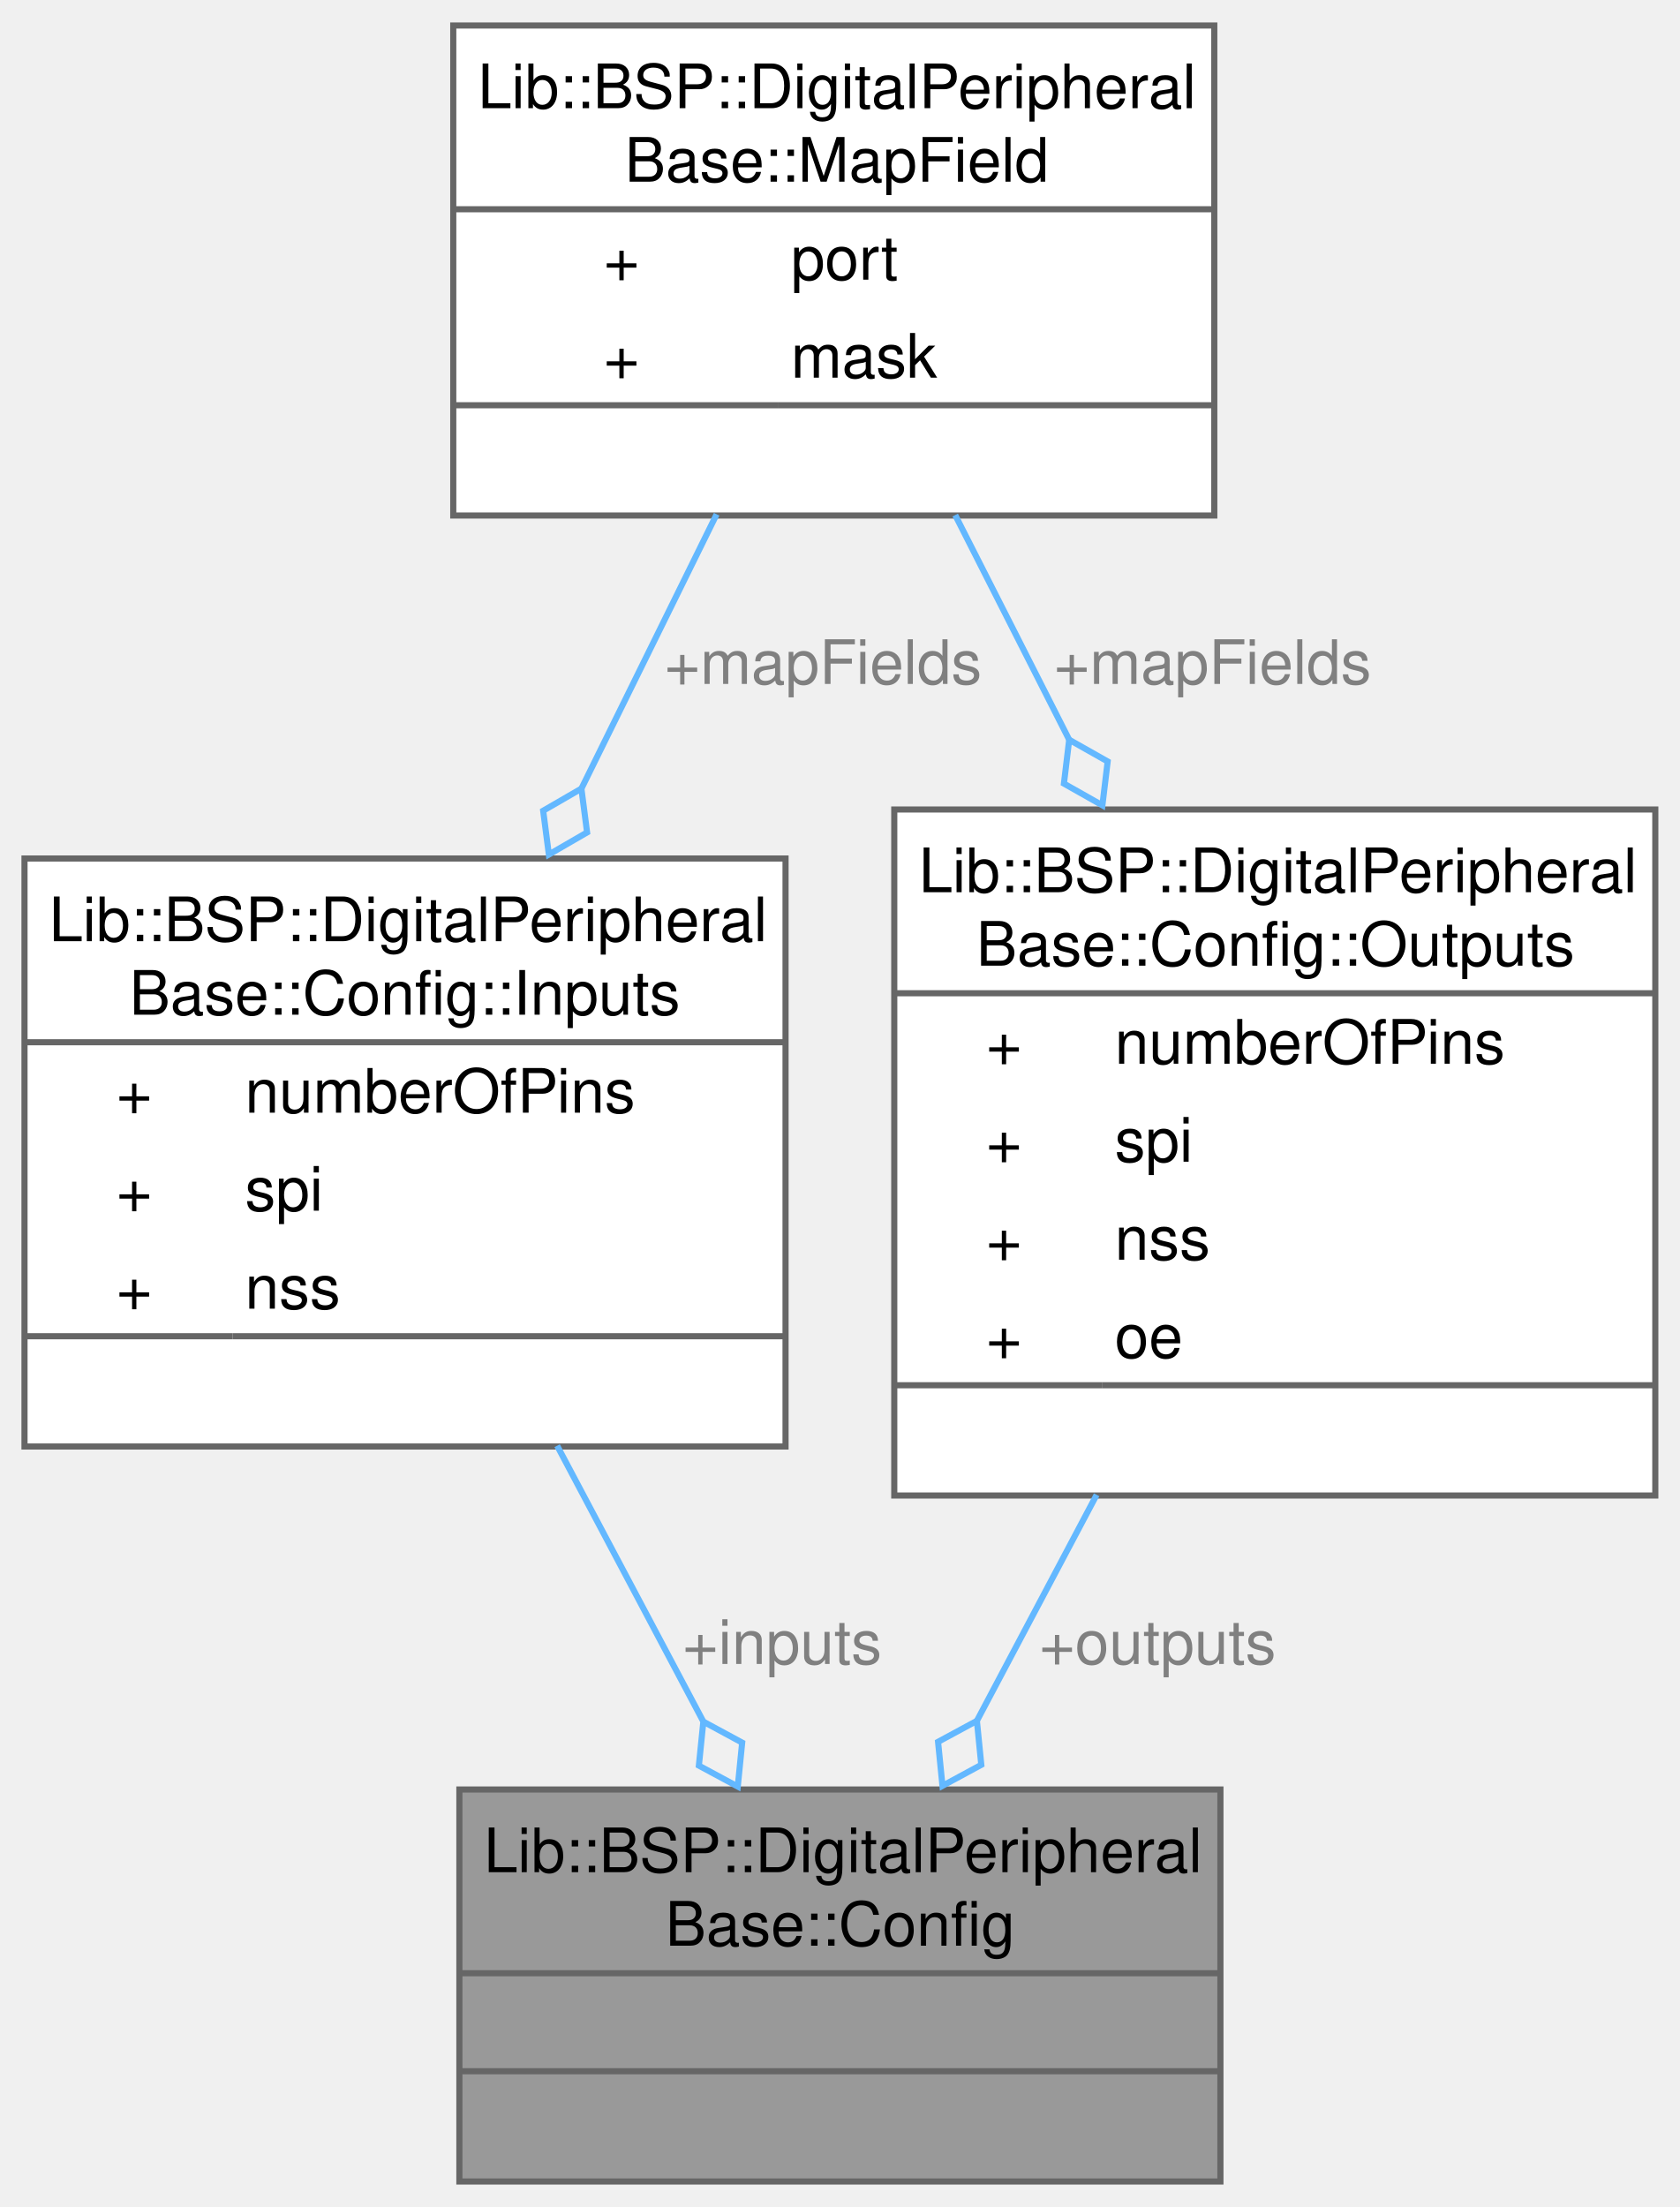
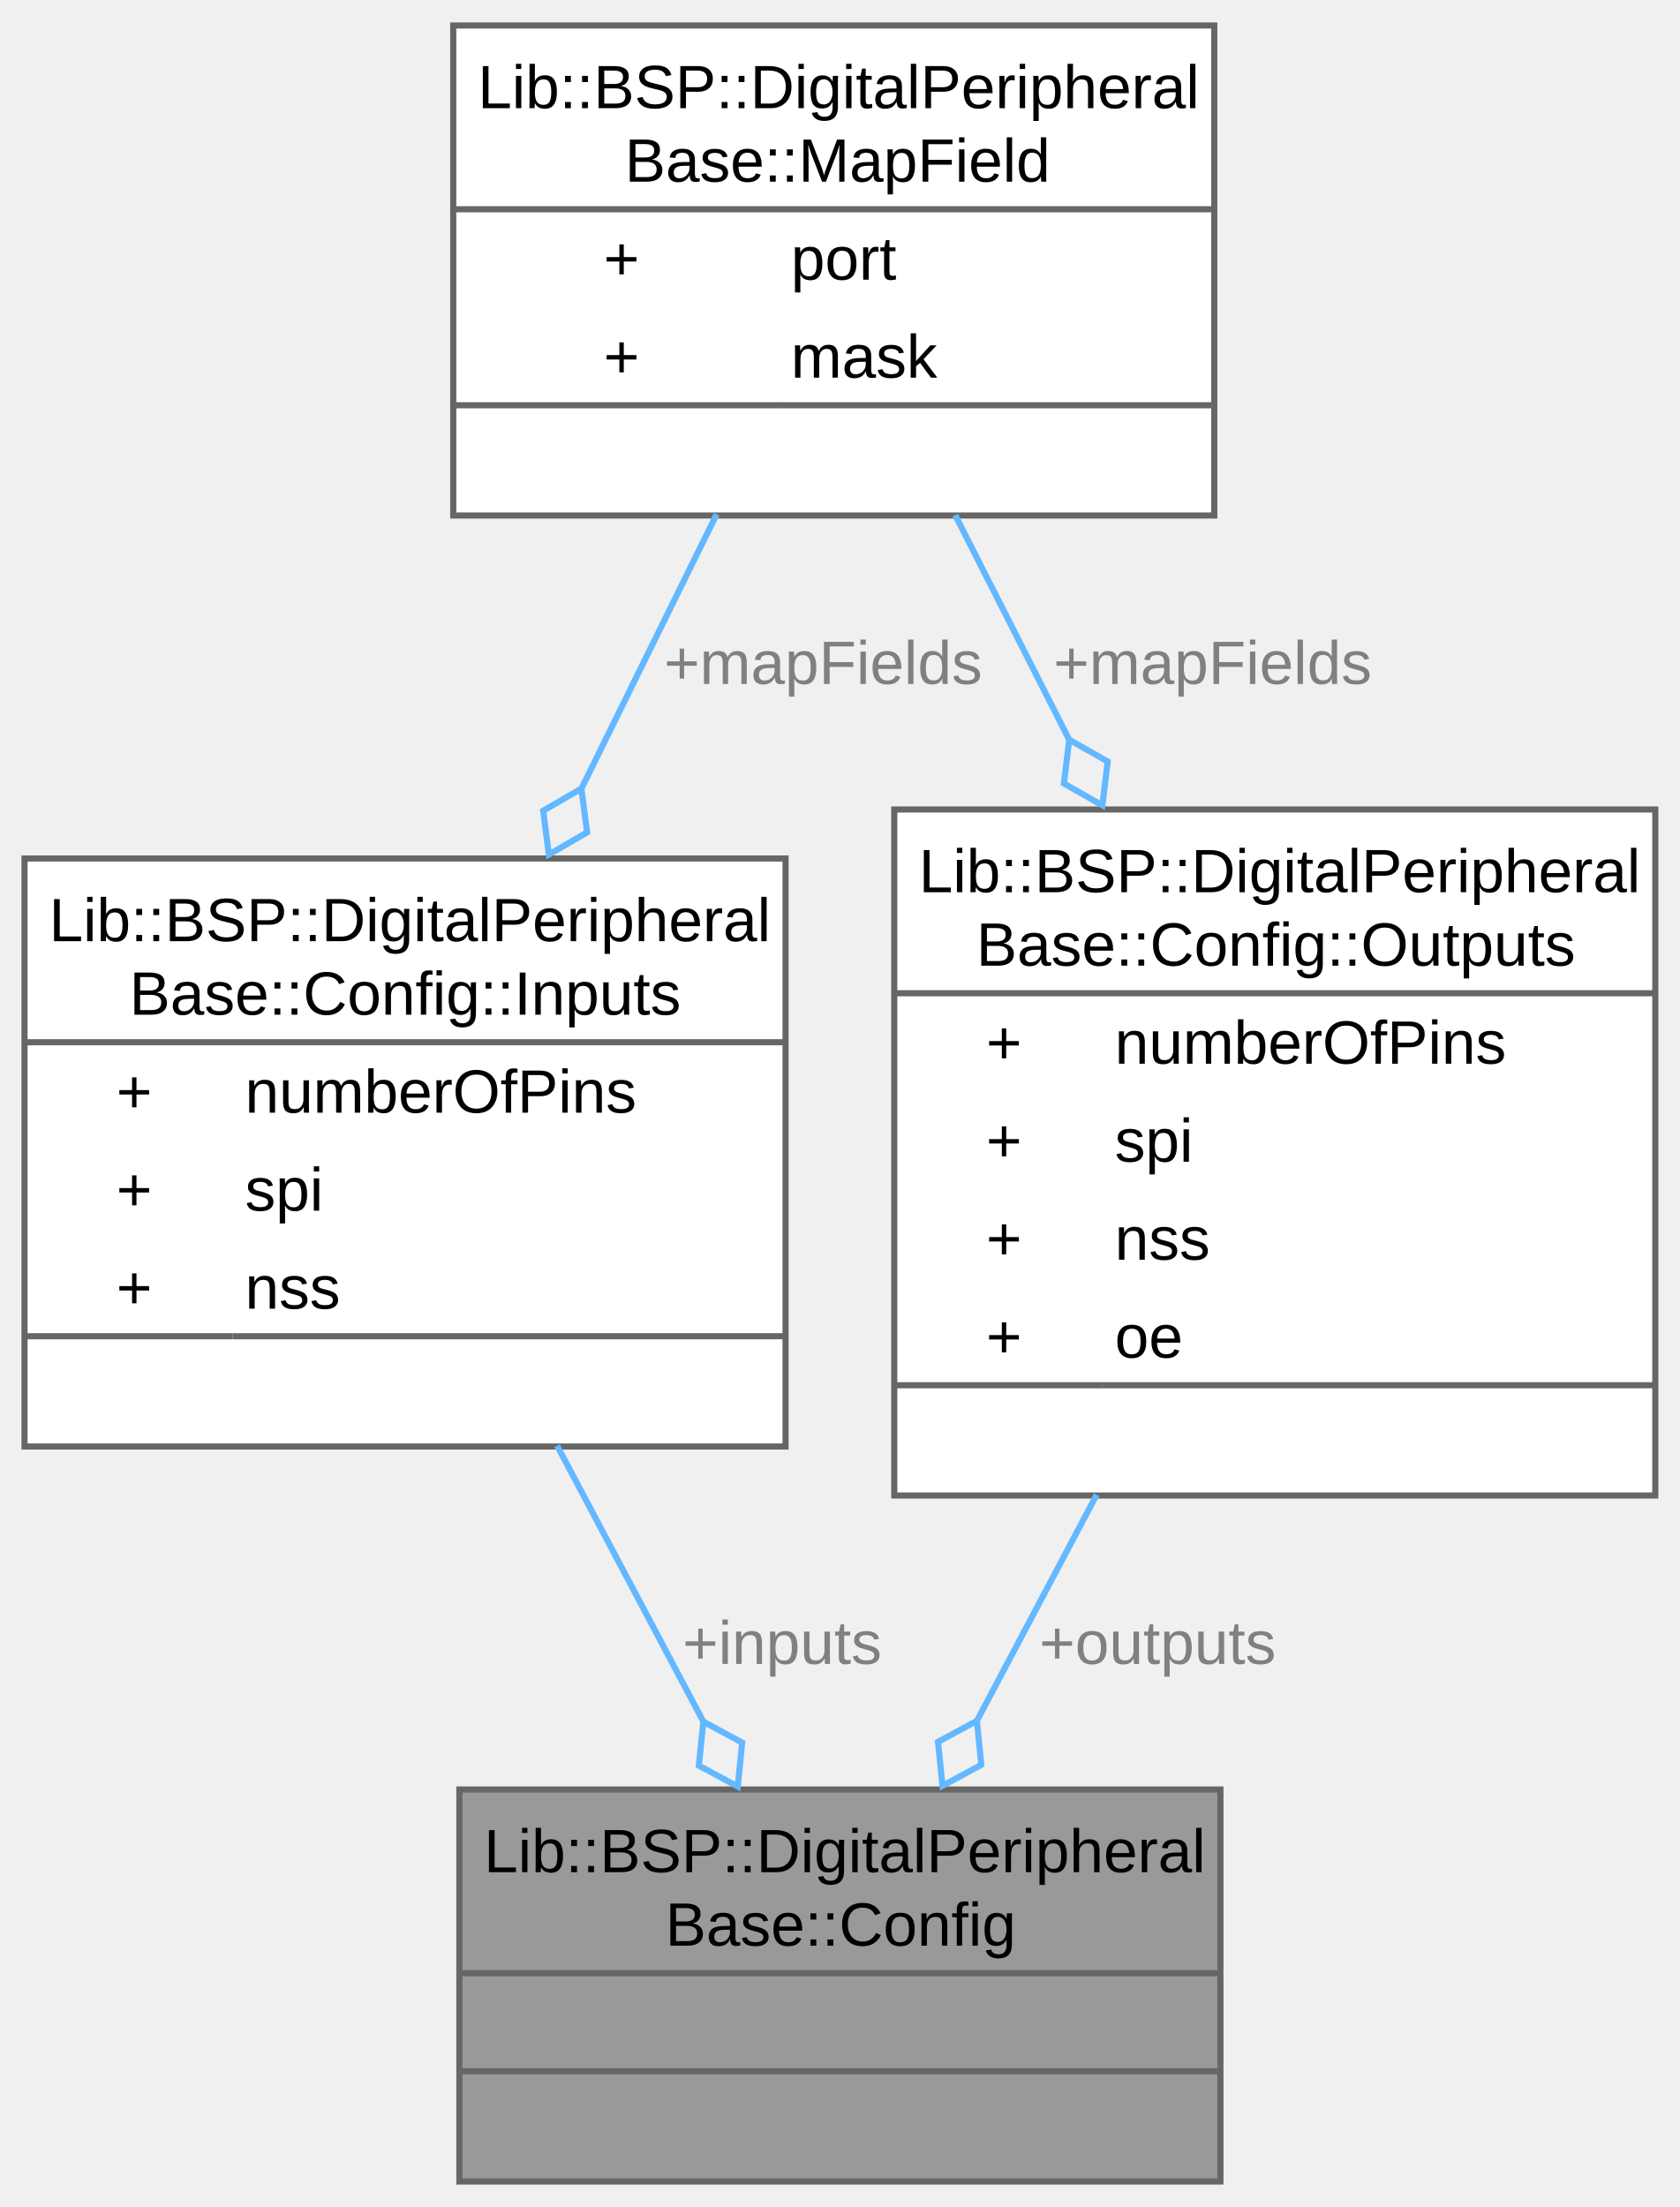
<svg xmlns="http://www.w3.org/2000/svg" xmlns:xlink="http://www.w3.org/1999/xlink" width="274pt" height="360pt" viewBox="0.00 0.00 274.25 360.00">
  <g id="graph0" class="graph" transform="scale(1 1) rotate(0) translate(4 356)">
    <g id="Node000001" class="node">
      <g id="a_Node000001">
        <a xlink:title="Configuration structure.">
          <polygon fill="#999999" stroke="none" points="195.25,-64 71,-64 71,0 195.25,0 195.25,-64" />
-           <text text-anchor="start" x="75" y="-50.5" font-family="Helvetica,sans-Serif" font-size="10.00">Lib::BSP::DigitalPeripheral</text>
-           <text text-anchor="start" x="104.62" y="-38.5" font-family="Helvetica,sans-Serif" font-size="10.00">Base::Config</text>
-           <text text-anchor="start" x="131.62" y="-22.5" font-family="Helvetica,sans-Serif" font-size="10.00"> </text>
-           <text text-anchor="start" x="131.62" y="-6.5" font-family="Helvetica,sans-Serif" font-size="10.00"> </text>
+           <text text-anchor="start" x="75" y="-50.5" font-family="Arial" font-size="10.00">Lib::BSP::DigitalPeripheral</text>
+           <text text-anchor="start" x="104.62" y="-38.5" font-family="Arial" font-size="10.00">Base::Config</text>
+           <text text-anchor="start" x="131.62" y="-22.5" font-family="Arial" font-size="10.00"> </text>
+           <text text-anchor="start" x="131.62" y="-6.5" font-family="Arial" font-size="10.00"> </text>
          <polygon fill="#666666" stroke="#666666" points="71,-34 71,-34 195.25,-34 195.25,-34 71,-34" />
          <polygon fill="#666666" stroke="#666666" points="71,-18 71,-18 195.25,-18 195.25,-18 71,-18" />
          <polygon fill="none" stroke="#666666" points="71,0 71,-64 195.25,-64 195.25,0 71,0" />
        </a>
      </g>
    </g>
    <g id="Node000002" class="node">
      <g id="a_Node000002">
        <a xlink:href="../../d5/d7b/a00286.html" target="_top" xlink:title="Inputs structure.">
          <polygon fill="white" stroke="none" points="124.25,-216 0,-216 0,-120 124.25,-120 124.25,-216" />
-           <text text-anchor="start" x="4" y="-202.5" font-family="Helvetica,sans-Serif" font-size="10.00">Lib::BSP::DigitalPeripheral</text>
-           <text text-anchor="start" x="17.12" y="-190.5" font-family="Helvetica,sans-Serif" font-size="10.00">Base::Config::Inputs</text>
-           <text text-anchor="start" x="15" y="-174.5" font-family="Helvetica,sans-Serif" font-size="10.00">+</text>
-           <text text-anchor="start" x="36" y="-174.5" font-family="Helvetica,sans-Serif" font-size="10.00">numberOfPins</text>
-           <text text-anchor="start" x="15" y="-158.5" font-family="Helvetica,sans-Serif" font-size="10.00">+</text>
-           <text text-anchor="start" x="36" y="-158.5" font-family="Helvetica,sans-Serif" font-size="10.00">spi</text>
-           <text text-anchor="start" x="15" y="-142.5" font-family="Helvetica,sans-Serif" font-size="10.00">+</text>
-           <text text-anchor="start" x="36" y="-142.5" font-family="Helvetica,sans-Serif" font-size="10.00">nss</text>
-           <text text-anchor="start" x="60.62" y="-126.5" font-family="Helvetica,sans-Serif" font-size="10.00"> </text>
+           <text text-anchor="start" x="4" y="-202.5" font-family="Arial" font-size="10.00">Lib::BSP::DigitalPeripheral</text>
+           <text text-anchor="start" x="17.12" y="-190.5" font-family="Arial" font-size="10.00">Base::Config::Inputs</text>
+           <text text-anchor="start" x="15" y="-174.5" font-family="Arial" font-size="10.00">+</text>
+           <text text-anchor="start" x="36" y="-174.5" font-family="Arial" font-size="10.00">numberOfPins</text>
+           <text text-anchor="start" x="15" y="-158.5" font-family="Arial" font-size="10.00">+</text>
+           <text text-anchor="start" x="36" y="-158.5" font-family="Arial" font-size="10.00">spi</text>
+           <text text-anchor="start" x="15" y="-142.5" font-family="Arial" font-size="10.00">+</text>
+           <text text-anchor="start" x="36" y="-142.5" font-family="Arial" font-size="10.00">nss</text>
+           <text text-anchor="start" x="60.62" y="-126.5" font-family="Arial" font-size="10.00"> </text>
          <polygon fill="#666666" stroke="#666666" points="0,-186 0,-186 124.25,-186 124.25,-186 0,-186" />
          <polygon fill="#666666" stroke="#666666" points="0,-138 0,-138 34,-138 34,-138 0,-138" />
          <polygon fill="#666666" stroke="#666666" points="34,-138 34,-138 124.25,-138 124.25,-138 34,-138" />
          <polygon fill="none" stroke="#666666" points="0,-120 0,-216 124.25,-216 124.25,-120 0,-120" />
        </a>
      </g>
    </g>
    <g id="edge1_Node000001_Node000002" class="edge">
      <g id="a_edge1_Node000001_Node000002">
        <a xlink:title=" ">
          <path fill="none" stroke="#63b8ff" d="M86.96,-120.13C94.71,-105.51 103.2,-89.48 110.77,-75.2" />
          <polygon fill="none" stroke="#63b8ff" points="110.83,-75.08 110.1,-67.9 116.45,-64.48 117.17,-71.65 110.83,-75.08" />
        </a>
      </g>
-       <text text-anchor="middle" x="123.7" y="-84.5" font-family="Helvetica,sans-Serif" font-size="10.00" fill="grey"> +inputs</text>
+       <text text-anchor="middle" x="123.7" y="-84.5" font-family="Arial" font-size="10.00" fill="grey"> +inputs</text>
    </g>
    <g id="Node000003" class="node">
      <g id="a_Node000003">
        <a xlink:href="../../dc/d5d/a00278.html" target="_top" xlink:title="MapField structure.">
          <polygon fill="white" stroke="none" points="194.25,-352 70,-352 70,-272 194.25,-272 194.25,-352" />
-           <text text-anchor="start" x="74" y="-338.5" font-family="Helvetica,sans-Serif" font-size="10.00">Lib::BSP::DigitalPeripheral</text>
-           <text text-anchor="start" x="98" y="-326.5" font-family="Helvetica,sans-Serif" font-size="10.00">Base::MapField</text>
-           <text text-anchor="start" x="94.56" y="-310.5" font-family="Helvetica,sans-Serif" font-size="10.00">+</text>
-           <text text-anchor="start" x="125.12" y="-310.5" font-family="Helvetica,sans-Serif" font-size="10.00">port</text>
-           <text text-anchor="start" x="94.56" y="-294.5" font-family="Helvetica,sans-Serif" font-size="10.00">+</text>
-           <text text-anchor="start" x="125.12" y="-294.5" font-family="Helvetica,sans-Serif" font-size="10.00">mask</text>
-           <text text-anchor="start" x="130.62" y="-278.5" font-family="Helvetica,sans-Serif" font-size="10.00"> </text>
+           <text text-anchor="start" x="74" y="-338.5" font-family="Arial" font-size="10.00">Lib::BSP::DigitalPeripheral</text>
+           <text text-anchor="start" x="98" y="-326.5" font-family="Arial" font-size="10.00">Base::MapField</text>
+           <text text-anchor="start" x="94.56" y="-310.5" font-family="Arial" font-size="10.00">+</text>
+           <text text-anchor="start" x="125.12" y="-310.5" font-family="Arial" font-size="10.00">port</text>
+           <text text-anchor="start" x="94.56" y="-294.5" font-family="Arial" font-size="10.00">+</text>
+           <text text-anchor="start" x="125.12" y="-294.5" font-family="Arial" font-size="10.00">mask</text>
+           <text text-anchor="start" x="130.62" y="-278.5" font-family="Arial" font-size="10.00"> </text>
          <polygon fill="#666666" stroke="#666666" points="70,-322 70,-322 194.25,-322 194.25,-322 70,-322" />
          <polygon fill="#666666" stroke="#666666" points="70,-290 70,-290 123.12,-290 123.12,-290 70,-290" />
          <polygon fill="#666666" stroke="#666666" points="123.12,-290 123.12,-290 194.25,-290 194.25,-290 123.12,-290" />
          <polygon fill="none" stroke="#666666" points="70,-272 70,-352 194.25,-352 194.25,-272 70,-272" />
        </a>
      </g>
    </g>
    <g id="edge2_Node000002_Node000003" class="edge">
      <g id="a_edge2_Node000002_Node000003">
        <a xlink:title=" ">
          <path fill="none" stroke="#63b8ff" d="M113,-272.2C106.16,-258.33 98.29,-242.37 90.83,-227.22" />
          <polygon fill="none" stroke="#63b8ff" points="90.92,-227.41 84.68,-223.8 85.61,-216.65 91.85,-220.26 90.92,-227.41" />
        </a>
      </g>
-       <text text-anchor="middle" x="130.39" y="-244.5" font-family="Helvetica,sans-Serif" font-size="10.00" fill="grey"> +mapFields</text>
+       <text text-anchor="middle" x="130.39" y="-244.5" font-family="Arial" font-size="10.00" fill="grey"> +mapFields</text>
    </g>
    <g id="Node000004" class="node">
      <g id="a_Node000004">
        <a xlink:href="../../de/d25/a00290.html" target="_top" xlink:title="Outputs structure.">
          <polygon fill="white" stroke="none" points="266.25,-224 142,-224 142,-112 266.25,-112 266.25,-224" />
-           <text text-anchor="start" x="146" y="-210.5" font-family="Helvetica,sans-Serif" font-size="10.00">Lib::BSP::DigitalPeripheral</text>
-           <text text-anchor="start" x="155.38" y="-198.5" font-family="Helvetica,sans-Serif" font-size="10.00">Base::Config::Outputs</text>
-           <text text-anchor="start" x="157" y="-182.5" font-family="Helvetica,sans-Serif" font-size="10.00">+</text>
-           <text text-anchor="start" x="178" y="-182.5" font-family="Helvetica,sans-Serif" font-size="10.00">numberOfPins</text>
-           <text text-anchor="start" x="157" y="-166.5" font-family="Helvetica,sans-Serif" font-size="10.00">+</text>
-           <text text-anchor="start" x="178" y="-166.5" font-family="Helvetica,sans-Serif" font-size="10.00">spi</text>
-           <text text-anchor="start" x="157" y="-150.5" font-family="Helvetica,sans-Serif" font-size="10.00">+</text>
-           <text text-anchor="start" x="178" y="-150.5" font-family="Helvetica,sans-Serif" font-size="10.00">nss</text>
-           <text text-anchor="start" x="157" y="-134.5" font-family="Helvetica,sans-Serif" font-size="10.00">+</text>
-           <text text-anchor="start" x="178" y="-134.5" font-family="Helvetica,sans-Serif" font-size="10.00">oe</text>
-           <text text-anchor="start" x="202.62" y="-118.5" font-family="Helvetica,sans-Serif" font-size="10.00"> </text>
+           <text text-anchor="start" x="146" y="-210.5" font-family="Arial" font-size="10.00">Lib::BSP::DigitalPeripheral</text>
+           <text text-anchor="start" x="155.38" y="-198.5" font-family="Arial" font-size="10.00">Base::Config::Outputs</text>
+           <text text-anchor="start" x="157" y="-182.5" font-family="Arial" font-size="10.00">+</text>
+           <text text-anchor="start" x="178" y="-182.5" font-family="Arial" font-size="10.00">numberOfPins</text>
+           <text text-anchor="start" x="157" y="-166.5" font-family="Arial" font-size="10.00">+</text>
+           <text text-anchor="start" x="178" y="-166.5" font-family="Arial" font-size="10.00">spi</text>
+           <text text-anchor="start" x="157" y="-150.5" font-family="Arial" font-size="10.00">+</text>
+           <text text-anchor="start" x="178" y="-150.5" font-family="Arial" font-size="10.00">nss</text>
+           <text text-anchor="start" x="157" y="-134.5" font-family="Arial" font-size="10.00">+</text>
+           <text text-anchor="start" x="178" y="-134.5" font-family="Arial" font-size="10.00">oe</text>
+           <text text-anchor="start" x="202.62" y="-118.5" font-family="Arial" font-size="10.00"> </text>
          <polygon fill="#666666" stroke="#666666" points="142,-194 142,-194 266.25,-194 266.25,-194 142,-194" />
          <polygon fill="#666666" stroke="#666666" points="142,-130 142,-130 176,-130 176,-130 142,-130" />
          <polygon fill="#666666" stroke="#666666" points="176,-130 176,-130 266.25,-130 266.25,-130 176,-130" />
          <polygon fill="none" stroke="#666666" points="142,-112 142,-224 266.25,-224 266.25,-112 142,-112" />
        </a>
      </g>
    </g>
    <g id="edge4_Node000004_Node000003" class="edge">
      <g id="a_edge4_Node000004_Node000003">
        <a xlink:title=" ">
          <path fill="none" stroke="#63b8ff" d="M151.95,-272.07C155.02,-266.02 158.16,-259.84 161.12,-254 164.21,-247.92 167.42,-241.59 170.63,-235.25" />
          <polygon fill="none" stroke="#63b8ff" points="170.56,-235.39 169.7,-228.23 175.98,-224.68 176.84,-231.84 170.56,-235.39" />
        </a>
      </g>
-       <text text-anchor="middle" x="193.98" y="-244.5" font-family="Helvetica,sans-Serif" font-size="10.00" fill="grey"> +mapFields</text>
+       <text text-anchor="middle" x="193.98" y="-244.5" font-family="Arial" font-size="10.00" fill="grey"> +mapFields</text>
    </g>
    <g id="edge3_Node000001_Node000004" class="edge">
      <g id="a_edge3_Node000001_Node000004">
        <a xlink:title=" ">
          <path fill="none" stroke="#63b8ff" d="M175.04,-112.11C168.49,-99.75 161.64,-86.82 155.42,-75.08" />
          <polygon fill="none" stroke="#63b8ff" points="155.49,-75.21 149.15,-71.78 149.87,-64.6 156.21,-68.03 155.49,-75.21" />
        </a>
      </g>
-       <text text-anchor="middle" x="185" y="-84.5" font-family="Helvetica,sans-Serif" font-size="10.00" fill="grey"> +outputs</text>
+       <text text-anchor="middle" x="185" y="-84.5" font-family="Arial" font-size="10.00" fill="grey"> +outputs</text>
    </g>
  </g>
</svg>
